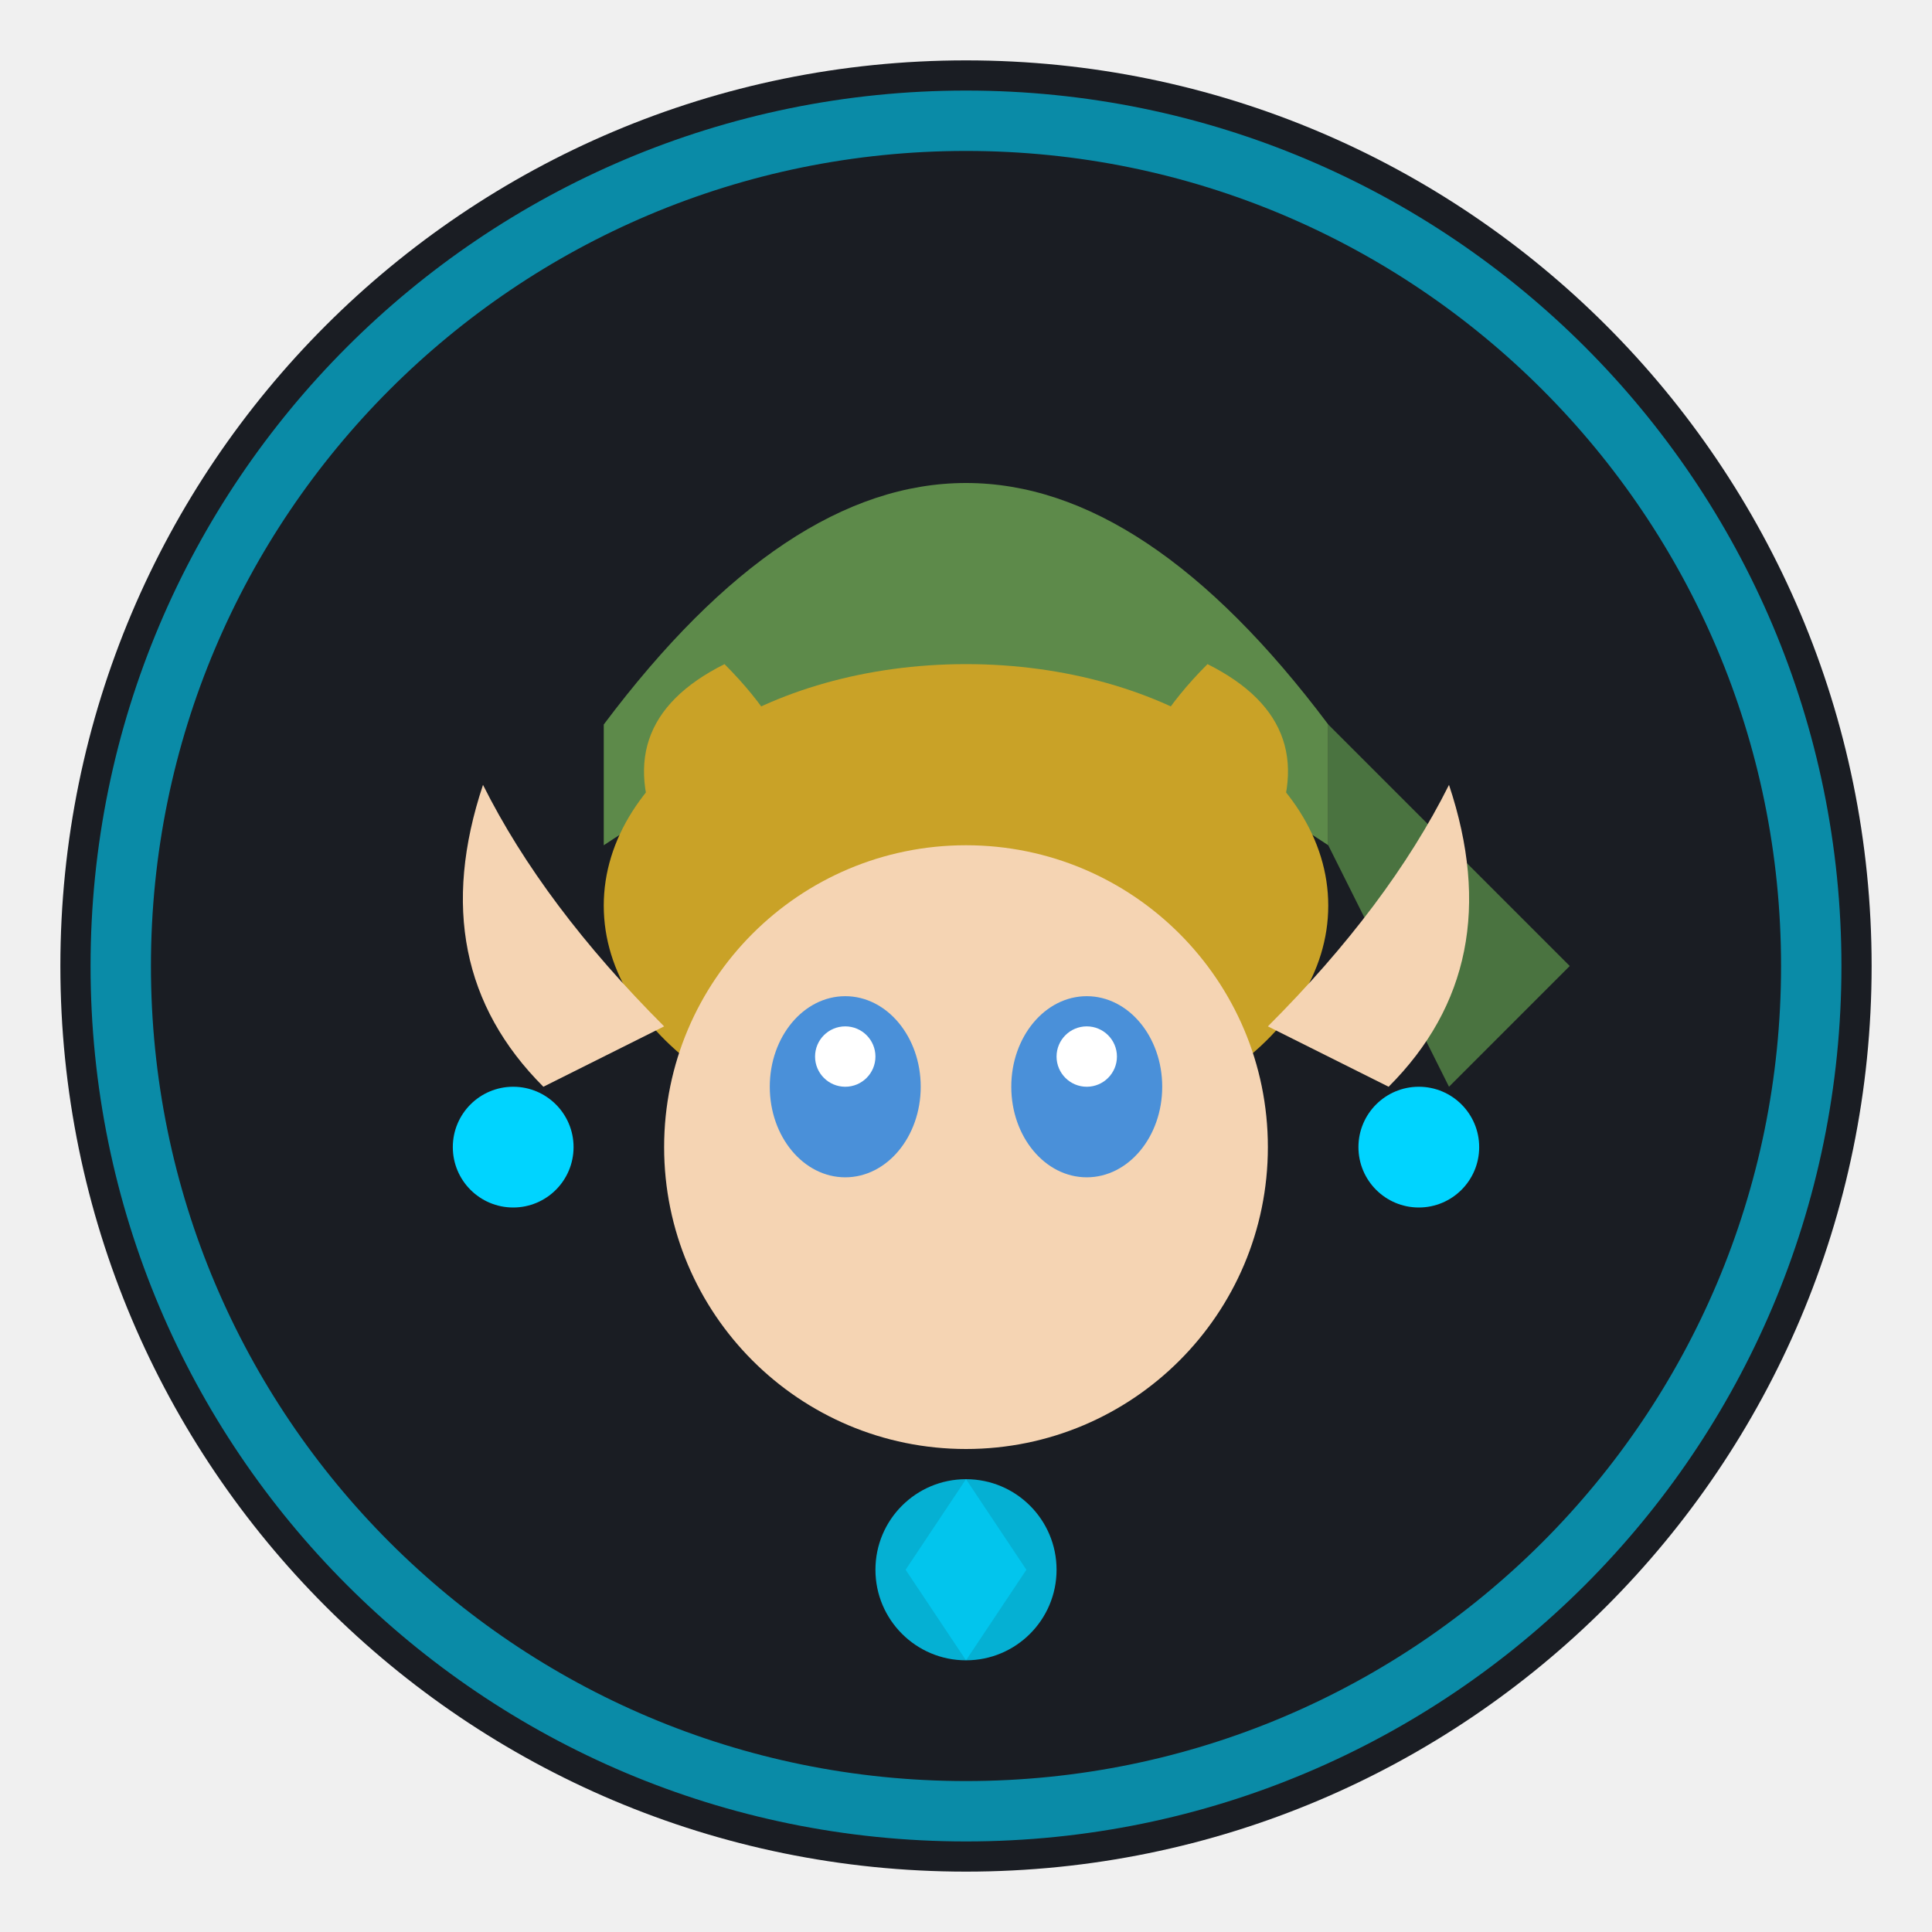
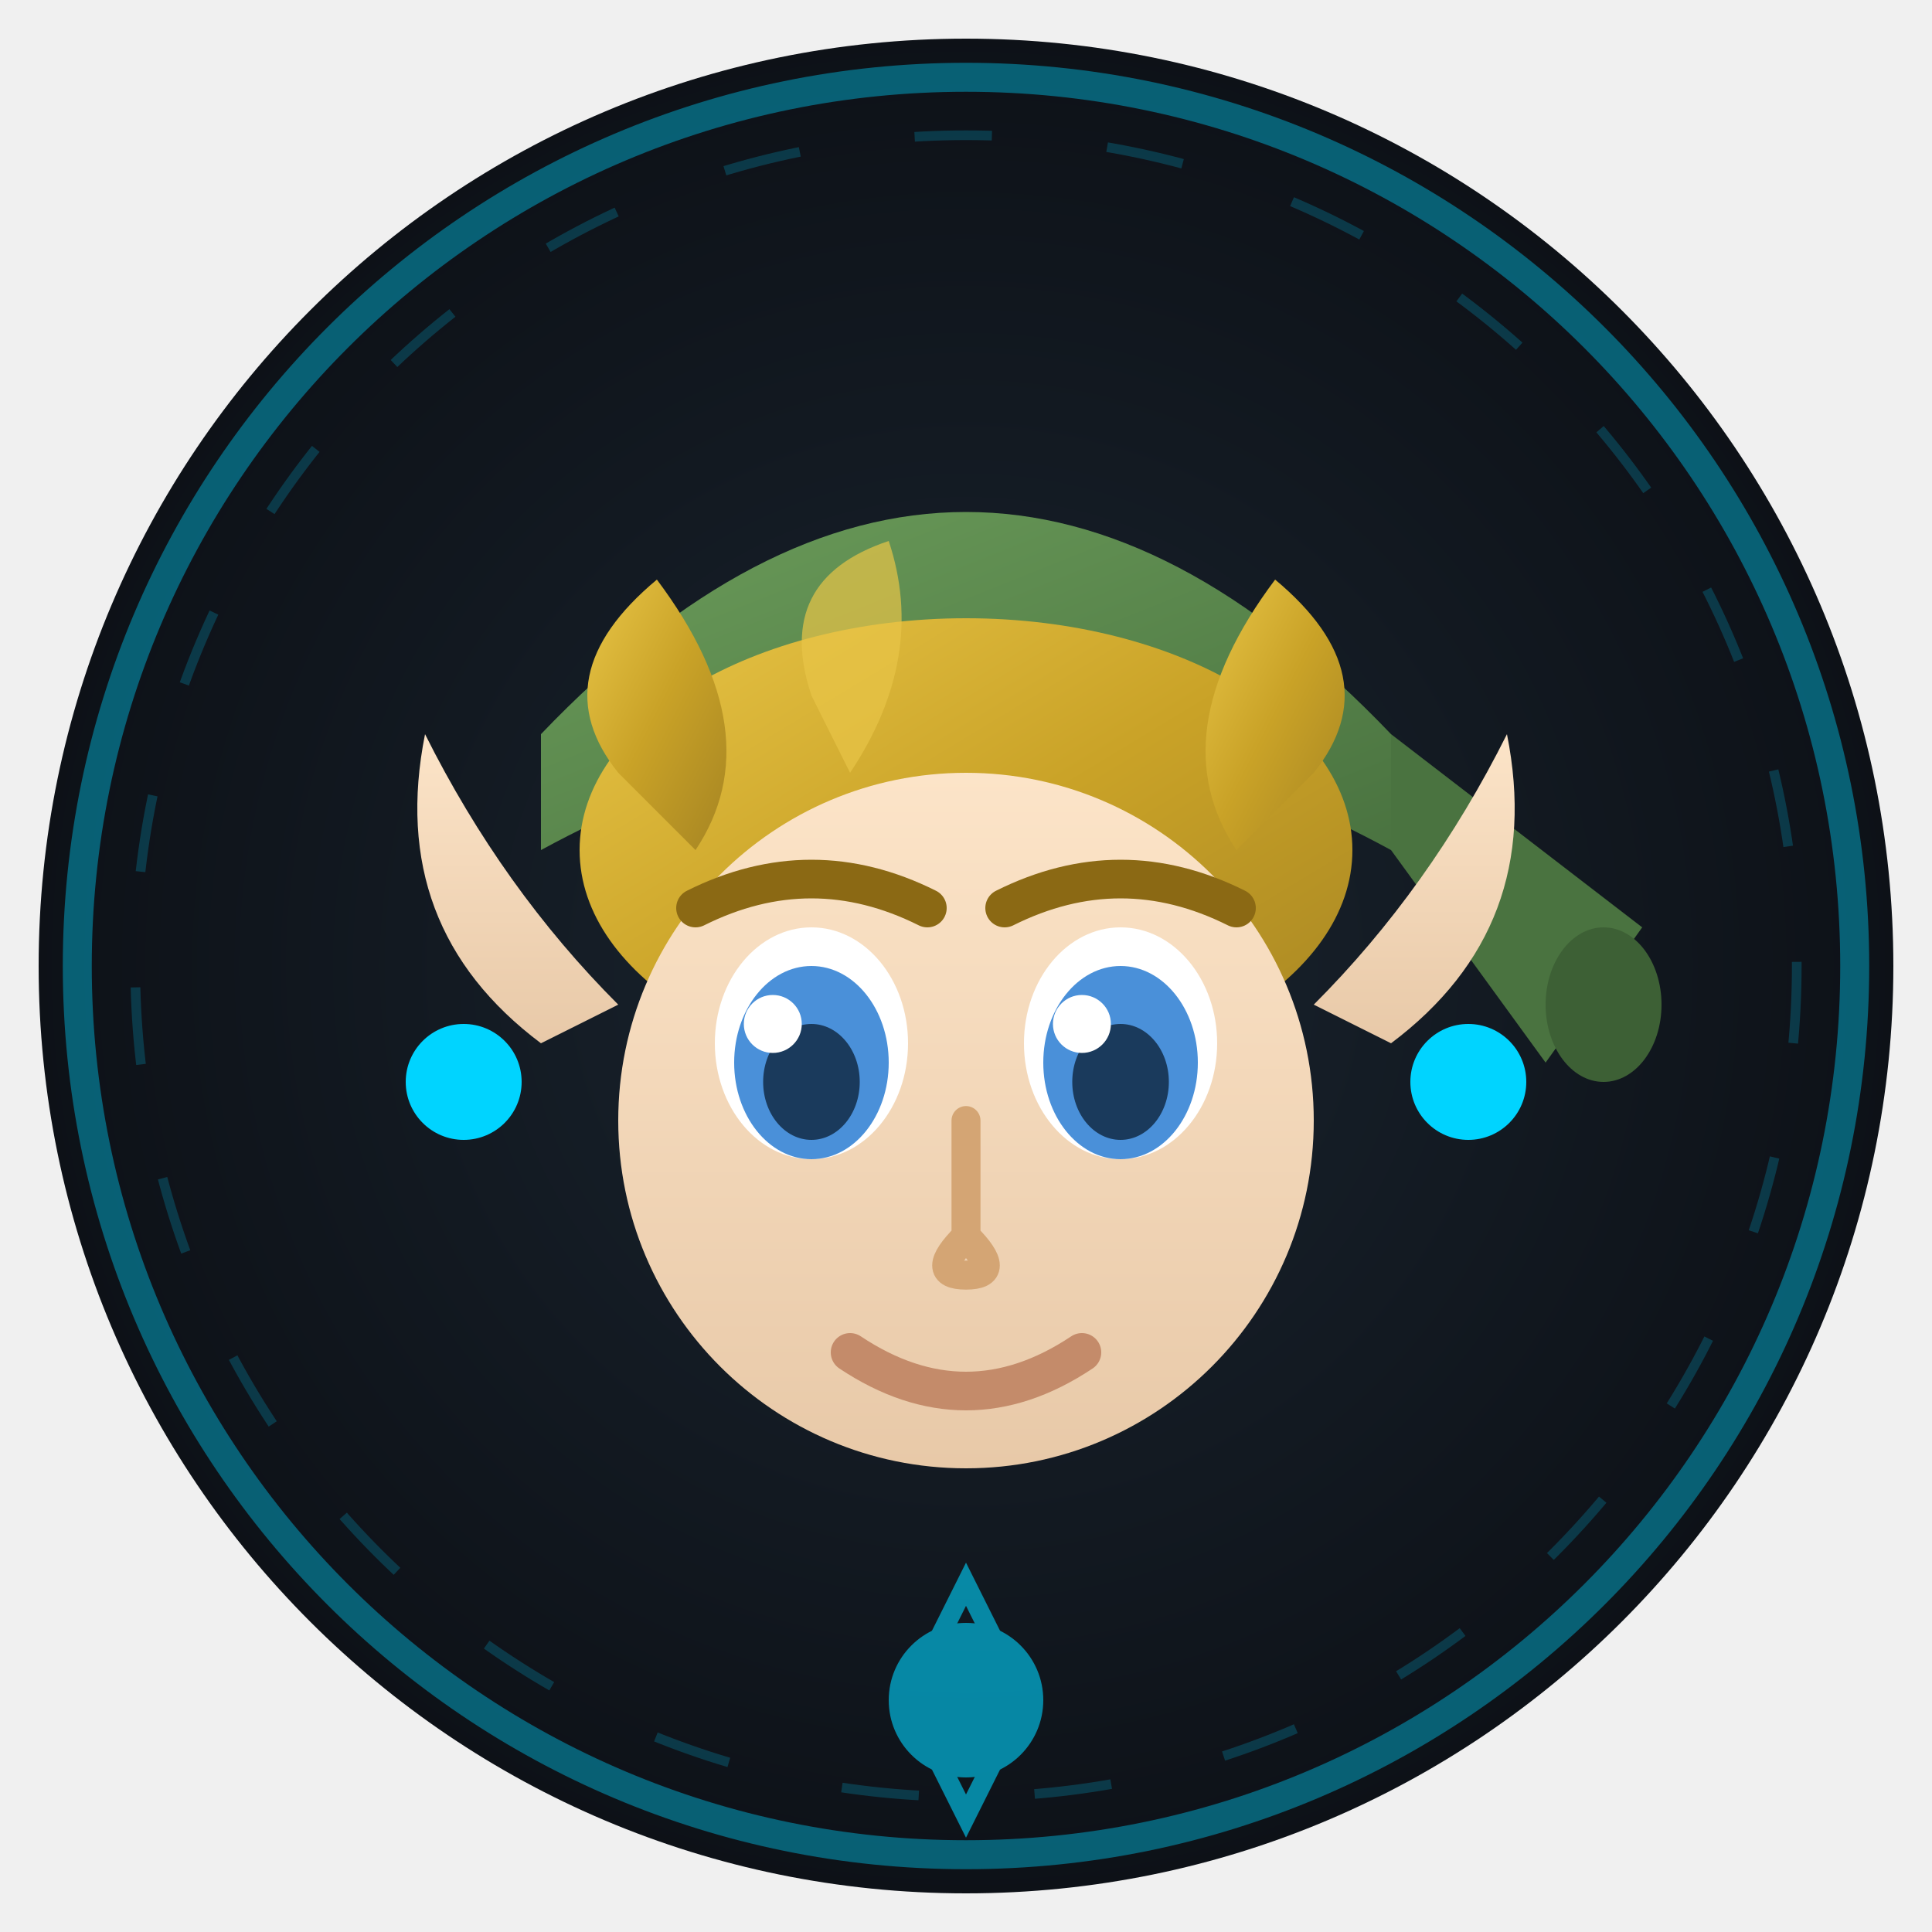
- <svg xmlns="http://www.w3.org/2000/svg" viewBox="0 0 64 64">
-   <circle cx="32" cy="32" r="30" fill="#1a1d23" />
-   <circle cx="32" cy="32" r="28" fill="none" stroke="#00d4ff" stroke-width="2" opacity="0.6" />
-   <path d="M20 24 Q32 8 44 24 L44 28 Q32 20 20 28 Z" fill="#5d8a4a" />
-   <path d="M44 24 L52 32 L48 36 L44 28 Z" fill="#4a7340" />
-   <ellipse cx="32" cy="30" rx="12" ry="8" fill="#c9a227" />
-   <path d="M22 28 Q20 24 24 22 Q28 26 26 30 Z" fill="#c9a227" />
-   <path d="M42 28 Q44 24 40 22 Q36 26 38 30 Z" fill="#c9a227" />
-   <ellipse cx="32" cy="38" rx="10" ry="10" fill="#f5d4b3" />
-   <ellipse cx="28" cy="36" rx="2.5" ry="3" fill="#4a90d9" />
-   <ellipse cx="36" cy="36" rx="2.5" ry="3" fill="#4a90d9" />
-   <circle cx="28" cy="35" r="1" fill="#fff" />
-   <circle cx="36" cy="35" r="1" fill="#fff" />
-   <path d="M18 36 Q14 32 16 26 Q18 30 22 34 Z" fill="#f5d4b3" />
-   <path d="M46 36 Q50 32 48 26 Q46 30 42 34 Z" fill="#f5d4b3" />
-   <circle cx="17" cy="38" r="2" fill="#00d4ff" />
-   <circle cx="47" cy="38" r="2" fill="#00d4ff" />
-   <circle cx="32" cy="52" r="3" fill="#00d4ff" opacity="0.8" />
-   <path d="M32 49 L34 52 L32 55 L30 52 Z" fill="#00d4ff" opacity="0.6" />
+ <svg xmlns="http://www.w3.org/2000/svg" viewBox="0 0 100 100">
+   <defs>
+     <radialGradient id="bgGlow" cx="50%" cy="50%" r="50%">
+       <stop offset="0%" stop-color="#1a2530" />
+       <stop offset="100%" stop-color="#0d1117" />
+     </radialGradient>
+     <linearGradient id="hairGold" x1="0%" y1="0%" x2="100%" y2="100%">
+       <stop offset="0%" stop-color="#e8c547" />
+       <stop offset="50%" stop-color="#c9a227" />
+       <stop offset="100%" stop-color="#a68523" />
+     </linearGradient>
+     <linearGradient id="hatGreen" x1="0%" y1="0%" x2="100%" y2="100%">
+       <stop offset="0%" stop-color="#6b9c5a" />
+       <stop offset="100%" stop-color="#4a7340" />
+     </linearGradient>
+     <linearGradient id="skinTone" x1="0%" y1="0%" x2="0%" y2="100%">
+       <stop offset="0%" stop-color="#fce4c8" />
+       <stop offset="100%" stop-color="#e8c9a8" />
+     </linearGradient>
+   </defs>
+   <circle cx="50" cy="50" r="48" fill="url(#bgGlow)" />
+   <circle cx="50" cy="50" r="46" fill="none" stroke="#00d4ff" stroke-width="1.5" opacity="0.4" />
+   <circle cx="50" cy="50" r="43" fill="none" stroke="#00d4ff" stroke-width="0.5" opacity="0.2" stroke-dasharray="4 6" />
+   <path d="M28 38 Q50 15 72 38 L72 44 Q50 32 28 44 Z" fill="url(#hatGreen)" />
+   <path d="M72 38 L85 48 L80 55 L72 44 Z" fill="#4a7340" />
+   <ellipse cx="83" cy="52" rx="3" ry="4" fill="#3d6035" />
+   <ellipse cx="50" cy="44" rx="20" ry="12" fill="url(#hairGold)" />
+   <path d="M32 40 Q28 35 34 30 Q40 38 36 44 Z" fill="url(#hairGold)" />
+   <path d="M68 40 Q72 35 66 30 Q60 38 64 44 Z" fill="url(#hairGold)" />
+   <path d="M42 36 Q40 30 46 28 Q48 34 44 40 Z" fill="#e8c547" opacity="0.7" />
+   <ellipse cx="50" cy="58" rx="18" ry="18" fill="url(#skinTone)" />
+   <path d="M28 54 Q20 48 22 38 Q26 46 32 52 Z" fill="url(#skinTone)" />
+   <path d="M72 54 Q80 48 78 38 Q74 46 68 52 Z" fill="url(#skinTone)" />
+   <circle cx="24" cy="56" r="3" fill="#00d4ff">
+     <animate attributeName="opacity" values="0.6;1;0.6" dur="2s" repeatCount="indefinite" />
+   </circle>
+   <circle cx="76" cy="56" r="3" fill="#00d4ff">
+     <animate attributeName="opacity" values="0.6;1;0.6" dur="2s" repeatCount="indefinite" />
+   </circle>
+   <ellipse cx="42" cy="54" rx="5" ry="6" fill="#fff" />
+   <ellipse cx="58" cy="54" rx="5" ry="6" fill="#fff" />
+   <ellipse cx="42" cy="55" rx="4" ry="5" fill="#4a90d9" />
+   <ellipse cx="58" cy="55" rx="4" ry="5" fill="#4a90d9" />
+   <ellipse cx="42" cy="56" rx="2.5" ry="3" fill="#1a3a5c" />
+   <ellipse cx="58" cy="56" rx="2.5" ry="3" fill="#1a3a5c" />
+   <circle cx="40" cy="53" r="1.5" fill="#fff" />
+   <circle cx="56" cy="53" r="1.5" fill="#fff" />
+   <path d="M36 47 Q42 44 48 47" fill="none" stroke="#8b6914" stroke-width="2" stroke-linecap="round" />
+   <path d="M52 47 Q58 44 64 47" fill="none" stroke="#8b6914" stroke-width="2" stroke-linecap="round" />
+   <path d="M50 58 L50 64 Q48 66 50 66 Q52 66 50 64" fill="none" stroke="#d4a574" stroke-width="1.5" stroke-linecap="round" />
+   <path d="M44 70 Q50 74 56 70" fill="none" stroke="#c48b6a" stroke-width="2" stroke-linecap="round" />
+   <g opacity="0.6">
+     <circle cx="50" cy="88" r="4" fill="#00d4ff">
+       <animate attributeName="r" values="3.5;4.5;3.5" dur="3s" repeatCount="indefinite" />
+     </circle>
+     <path d="M50 82 L53 88 L50 94 L47 88 Z" fill="none" stroke="#00d4ff" stroke-width="1" />
+   </g>
</svg>
